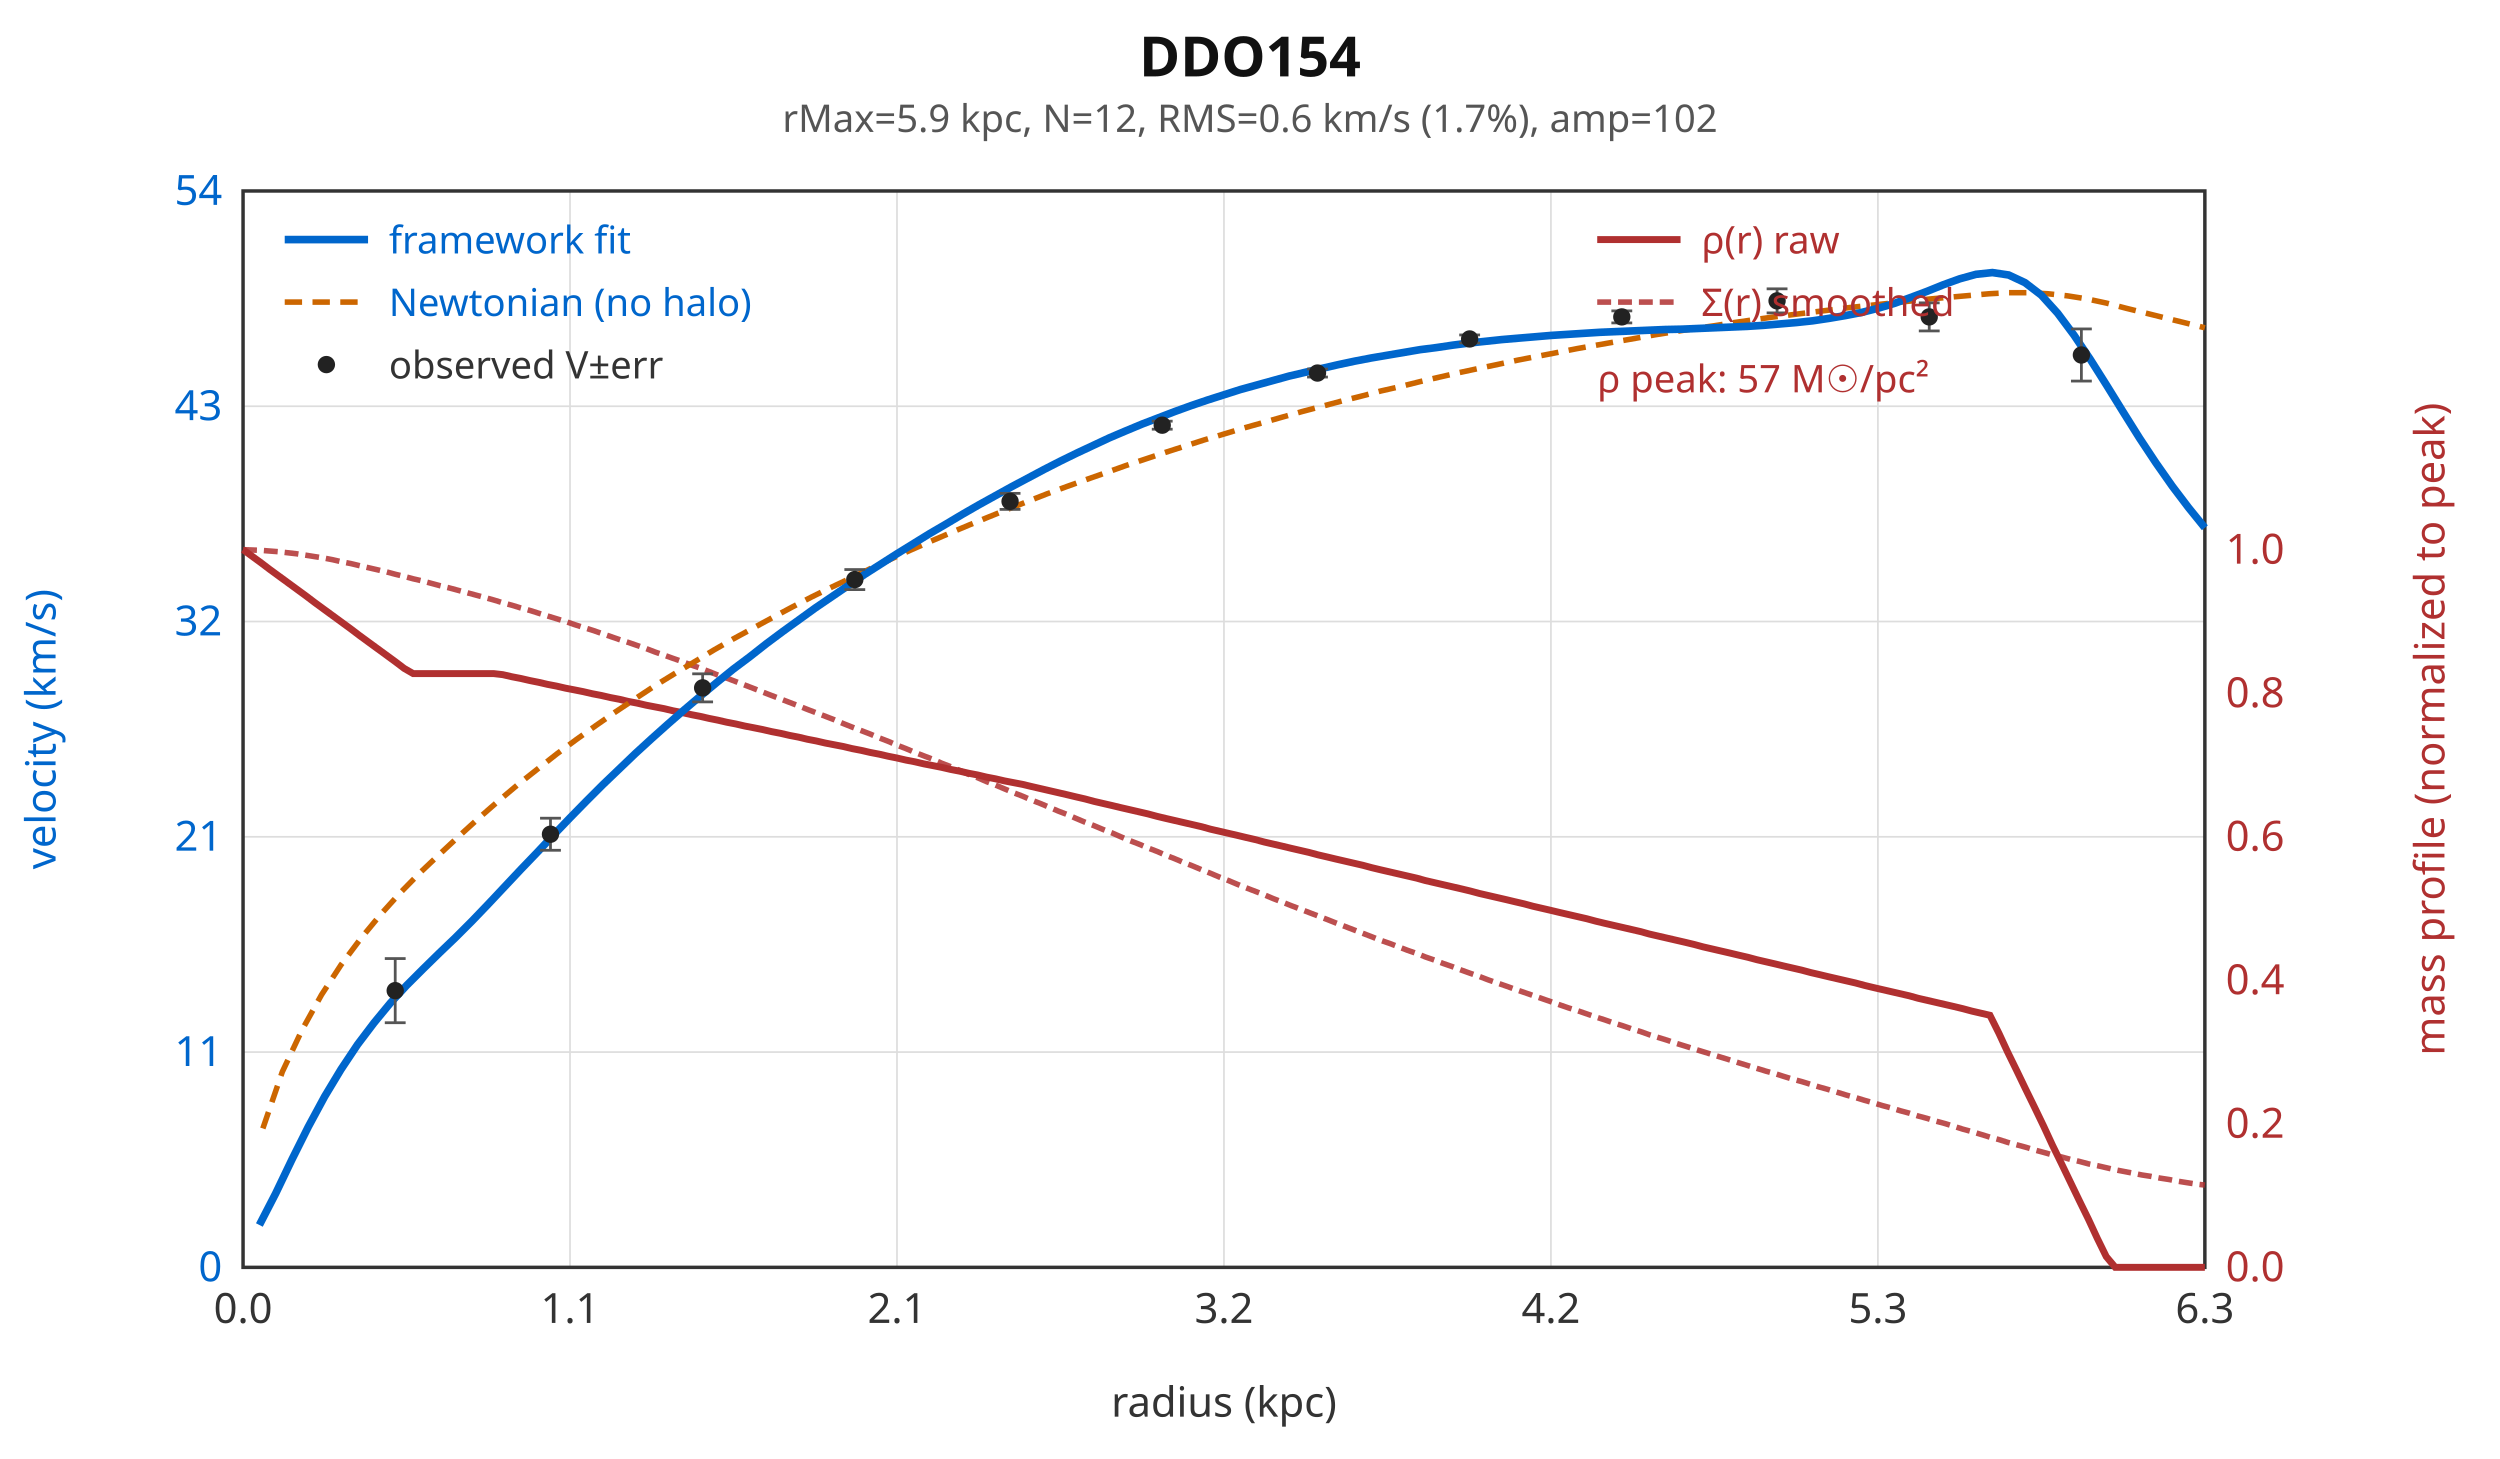
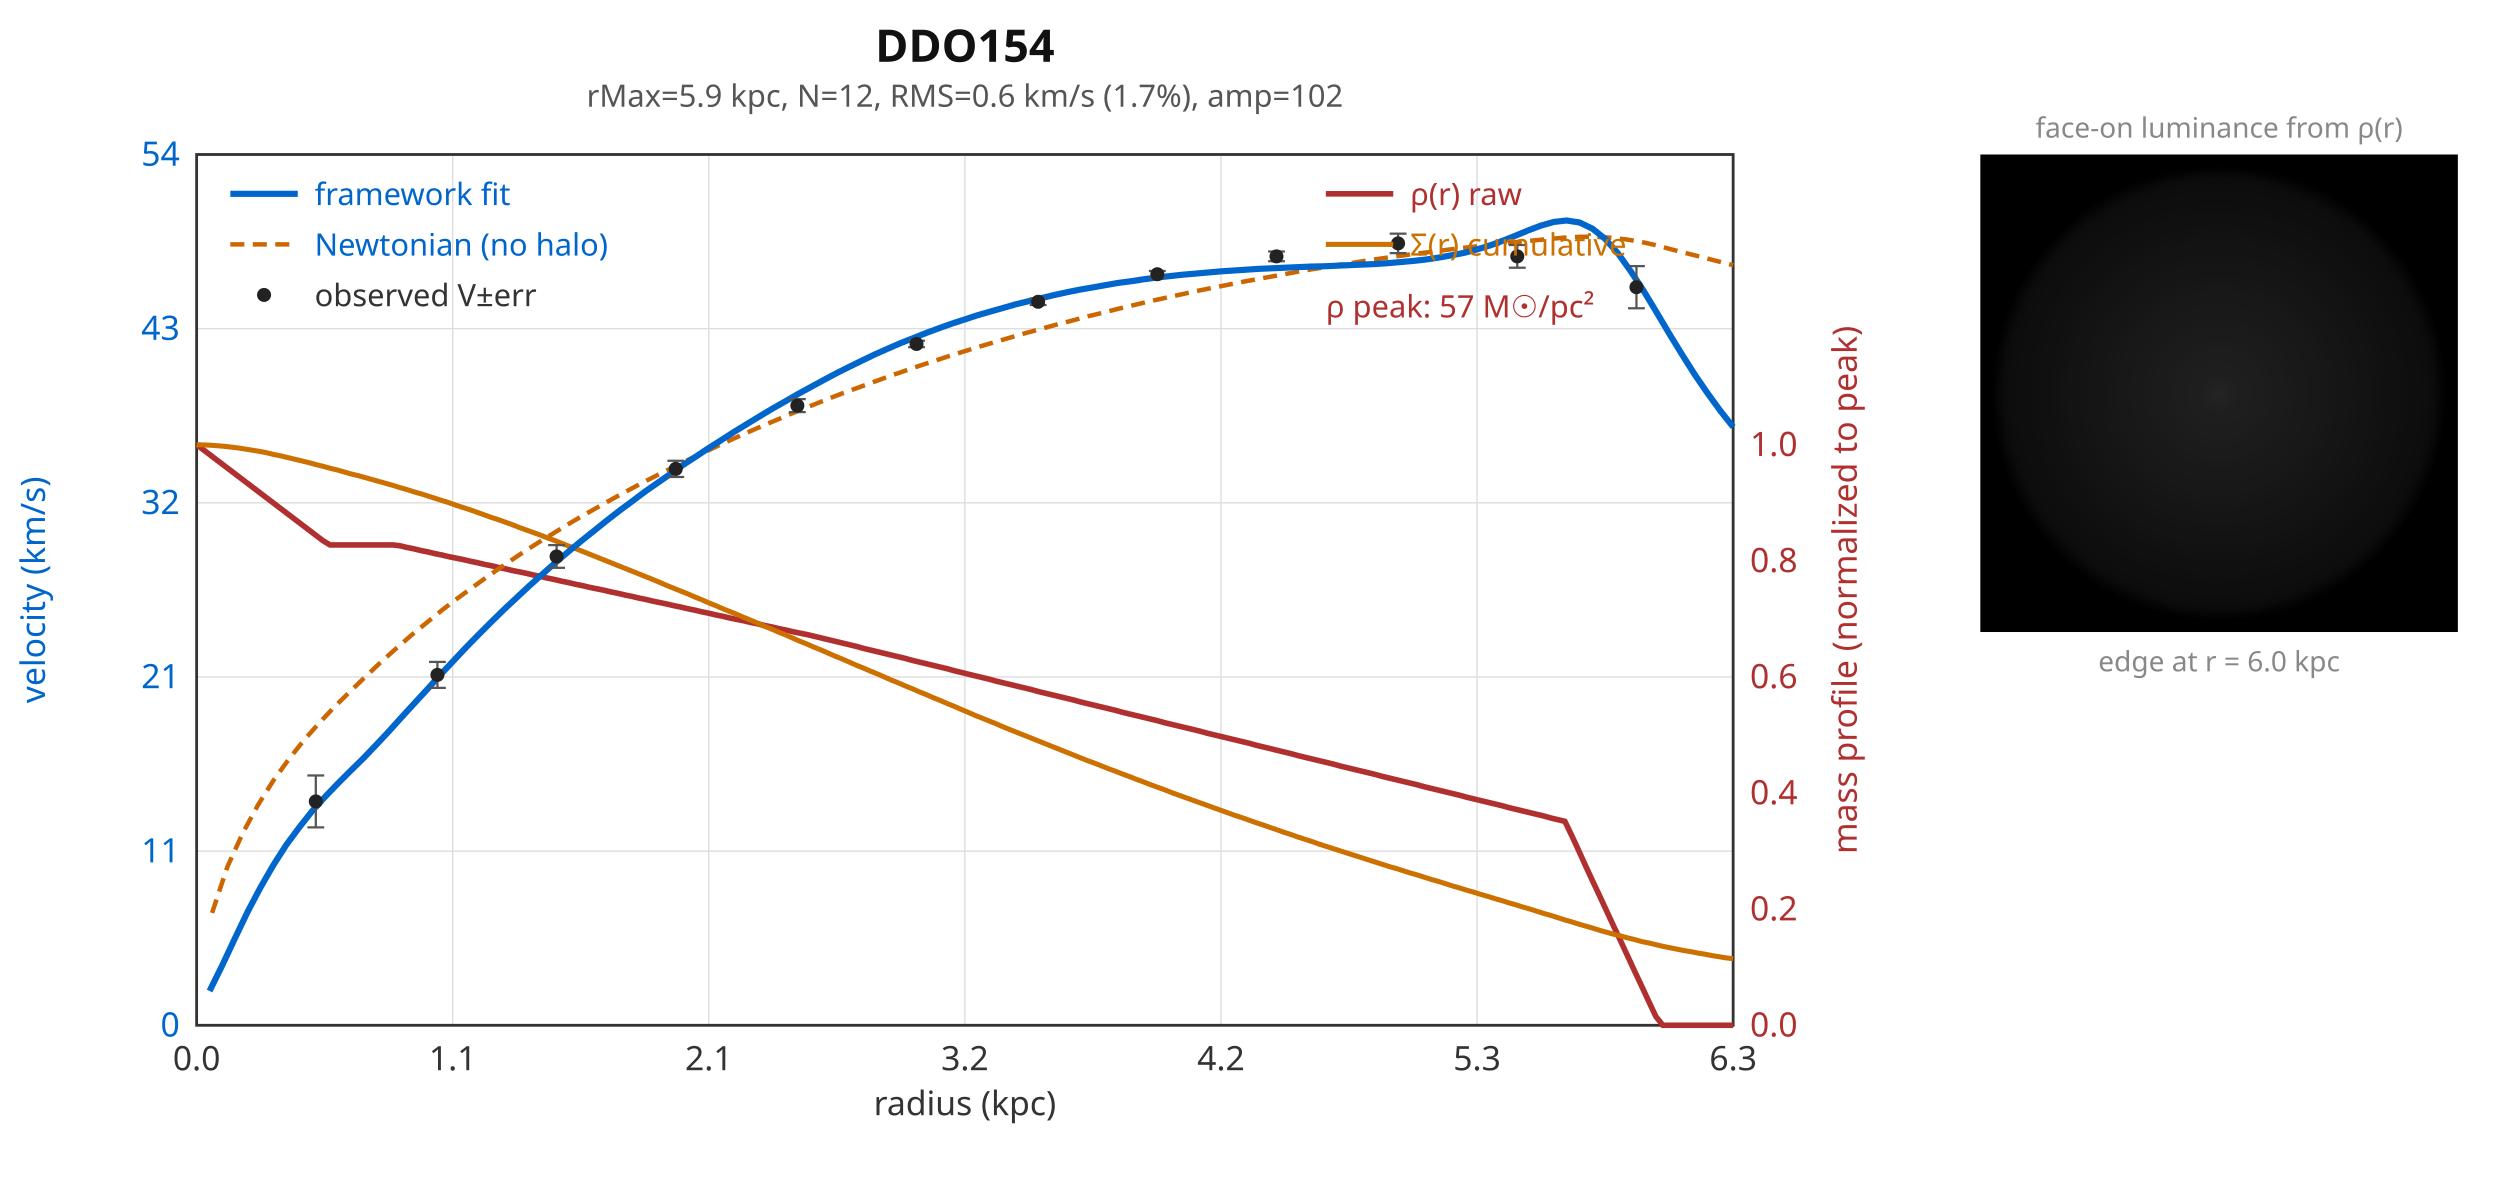
- <svg xmlns="http://www.w3.org/2000/svg" viewBox="0 0 720 420" width="720" height="420" font-family="sans-serif" font-size="12">
+ <svg xmlns="http://www.w3.org/2000/svg" viewBox="0 0 890 420" width="890" height="420" font-family="sans-serif" font-size="12">
  <style>
  .ax { stroke: #333; stroke-width: 1; fill: none; }
  .grid { stroke: #ddd; stroke-width: 0.5; fill: none; }
  .lbl { fill: #333; }
  .lbl-l { fill: #0066cc; }
  .lbl-r { fill: #b03030; }
+   .lbl-s { fill: #cc7000; }
  .obs { fill: #222; }
  .err { stroke: #555; stroke-width: 0.8; fill: none; }
  .fw { stroke: #0066cc; stroke-width: 2.2; fill: none; }
  .nt { stroke: #cc6600; stroke-width: 1.6; fill: none; stroke-dasharray: 5,3; }
  .rho { stroke: #b03030; stroke-width: 2.0; fill: none; }
-   .sig { stroke: #b03030; stroke-width: 1.6; fill: none; stroke-dasharray: 4,2; opacity: 0.85; }
+   .sig { stroke: #cc7000; stroke-width: 1.8; fill: none; }
  .title { fill: #111; font-size: 16px; font-weight: 600; }
  .subtitle { fill: #555; font-size: 11px; }
  .legend { font-size: 11px; }
+   .preview-bg { fill: #000; }
+   .preview-lbl { fill: #888; font-size: 10px; }
</style>
-   <text x="360.0" y="22" text-anchor="middle" class="title">DDO154</text>
-   <text x="360.0" y="38" text-anchor="middle" class="subtitle">rMax=5.9 kpc, N=12, RMS=0.6 km/s (1.7%), amp=102</text>
-   <line x1="70" y1="365.0" x2="635" y2="365.0" class="grid" />
+   <text x="343.5" y="22" text-anchor="middle" class="title">DDO154</text>
+   <text x="343.5" y="38" text-anchor="middle" class="subtitle">rMax=5.9 kpc, N=12, RMS=0.6 km/s (1.7%), amp=102</text>
+   <line x1="70" y1="365.0" x2="617" y2="365.0" class="grid" />
  <text x="64" y="369.0" text-anchor="end" class="lbl-l">0</text>
-   <line x1="70" y1="303.0" x2="635" y2="303.0" class="grid" />
+   <line x1="70" y1="303.0" x2="617" y2="303.0" class="grid" />
  <text x="64" y="307.0" text-anchor="end" class="lbl-l">11</text>
-   <line x1="70" y1="241" x2="635" y2="241" class="grid" />
+   <line x1="70" y1="241" x2="617" y2="241" class="grid" />
  <text x="64" y="245" text-anchor="end" class="lbl-l">21</text>
-   <line x1="70" y1="179.0" x2="635" y2="179.0" class="grid" />
+   <line x1="70" y1="179.0" x2="617" y2="179.0" class="grid" />
  <text x="64" y="183.0" text-anchor="end" class="lbl-l">32</text>
-   <line x1="70" y1="117" x2="635" y2="117" class="grid" />
+   <line x1="70" y1="117" x2="617" y2="117" class="grid" />
  <text x="64" y="121" text-anchor="end" class="lbl-l">43</text>
-   <line x1="70" y1="55.0" x2="635" y2="55.0" class="grid" />
+   <line x1="70" y1="55.0" x2="617" y2="55.0" class="grid" />
  <text x="64" y="59.0" text-anchor="end" class="lbl-l">54</text>
-   <text x="641" y="369.0" text-anchor="start" class="lbl-r">0.0</text>
-   <text x="641" y="327.667" text-anchor="start" class="lbl-r">0.2</text>
-   <text x="641" y="286.333" text-anchor="start" class="lbl-r">0.4</text>
-   <text x="641" y="245" text-anchor="start" class="lbl-r">0.6</text>
-   <text x="641" y="203.667" text-anchor="start" class="lbl-r">0.8</text>
-   <text x="641" y="162.333" text-anchor="start" class="lbl-r">1.0</text>
+   <text x="623" y="369.0" text-anchor="start" class="lbl-r">0.0</text>
+   <text x="623" y="327.667" text-anchor="start" class="lbl-r">0.2</text>
+   <text x="623" y="286.333" text-anchor="start" class="lbl-r">0.4</text>
+   <text x="623" y="245" text-anchor="start" class="lbl-r">0.6</text>
+   <text x="623" y="203.667" text-anchor="start" class="lbl-r">0.8</text>
+   <text x="623" y="162.333" text-anchor="start" class="lbl-r">1.0</text>
  <line x1="70.0" y1="55" x2="70.0" y2="365" class="grid" />
  <text x="70.0" y="381" text-anchor="middle" class="lbl">0.0</text>
-   <line x1="164.167" y1="55" x2="164.167" y2="365" class="grid" />
-   <text x="164.167" y="381" text-anchor="middle" class="lbl">1.1</text>
-   <line x1="258.333" y1="55" x2="258.333" y2="365" class="grid" />
-   <text x="258.333" y="381" text-anchor="middle" class="lbl">2.1</text>
-   <line x1="352.5" y1="55" x2="352.5" y2="365" class="grid" />
-   <text x="352.5" y="381" text-anchor="middle" class="lbl">3.2</text>
-   <line x1="446.667" y1="55" x2="446.667" y2="365" class="grid" />
-   <text x="446.667" y="381" text-anchor="middle" class="lbl">4.2</text>
-   <line x1="540.833" y1="55" x2="540.833" y2="365" class="grid" />
-   <text x="540.833" y="381" text-anchor="middle" class="lbl">5.3</text>
-   <line x1="635.0" y1="55" x2="635.0" y2="365" class="grid" />
-   <text x="635.0" y="381" text-anchor="middle" class="lbl">6.3</text>
-   <text x="352.5" y="408" text-anchor="middle" class="lbl">radius (kpc)</text>
+   <line x1="161.167" y1="55" x2="161.167" y2="365" class="grid" />
+   <text x="161.167" y="381" text-anchor="middle" class="lbl">1.1</text>
+   <line x1="252.333" y1="55" x2="252.333" y2="365" class="grid" />
+   <text x="252.333" y="381" text-anchor="middle" class="lbl">2.1</text>
+   <line x1="343.5" y1="55" x2="343.5" y2="365" class="grid" />
+   <text x="343.5" y="381" text-anchor="middle" class="lbl">3.2</text>
+   <line x1="434.667" y1="55" x2="434.667" y2="365" class="grid" />
+   <text x="434.667" y="381" text-anchor="middle" class="lbl">4.2</text>
+   <line x1="525.833" y1="55" x2="525.833" y2="365" class="grid" />
+   <text x="525.833" y="381" text-anchor="middle" class="lbl">5.3</text>
+   <line x1="617.0" y1="55" x2="617.0" y2="365" class="grid" />
+   <text x="617.0" y="381" text-anchor="middle" class="lbl">6.3</text>
+   <text x="343.5" y="397" text-anchor="middle" class="lbl">radius (kpc)</text>
  <text x="16" y="210.0" text-anchor="middle" class="lbl-l" transform="rotate(-90, 16, 210.0)">velocity (km/s)</text>
-   <text x="704" y="210.0" text-anchor="middle" class="lbl-r" transform="rotate(-90, 704, 210.0)">mass profile (normalized to peak)</text>
-   <rect x="70" y="55" width="565" height="310" class="ax" />
-   <path d="M 70.0,158.3 L 72.6,160.2 L 75.2,162.1 L 77.7,164.0 L 80.3,165.9 L 82.9,167.8 L 85.5,169.7 L 88.1,171.6 L 90.6,173.5 L 93.2,175.4 L 95.8,177.3 L 98.4,179.2 L 101.0,181.1 L 103.5,183.0 L 106.1,184.9 L 108.7,186.8 L 111.3,188.7 L 113.9,190.6 L 116.4,192.5 L 119.0,194.0 L 121.6,194.0 L 124.2,194.0 L 126.8,194.0 L 129.3,194.0 L 131.9,194.0 L 134.5,194.0 L 137.1,194.0 L 139.7,194.0 L 142.2,194.0 L 144.8,194.3 L 147.4,194.9 L 150.0,195.4 L 152.6,196.0 L 155.1,196.5 L 157.7,197.1 L 160.3,197.6 L 162.9,198.2 L 165.5,198.7 L 168.0,199.2 L 170.6,199.8 L 173.2,200.3 L 175.8,200.9 L 178.4,201.4 L 180.9,202.0 L 183.5,202.5 L 186.1,203.1 L 188.7,203.6 L 191.3,204.1 L 193.8,204.7 L 196.4,205.2 L 199.0,205.8 L 201.6,206.3 L 204.2,206.9 L 206.7,207.4 L 209.3,208.0 L 211.9,208.5 L 214.5,209.1 L 217.1,209.6 L 219.6,210.1 L 222.2,210.7 L 224.8,211.2 L 227.4,211.8 L 230.0,212.3 L 232.5,212.9 L 235.1,213.4 L 237.7,214.0 L 240.3,214.5 L 242.9,215.0 L 245.4,215.6 L 248.0,216.1 L 250.6,216.7 L 253.2,217.2 L 255.8,217.8 L 258.3,218.3 L 260.9,218.9 L 263.5,219.4 L 266.1,220.0 L 268.7,220.5 L 271.2,221.0 L 273.8,221.6 L 276.4,222.1 L 279.0,222.7 L 281.6,223.2 L 284.1,223.8 L 286.7,224.3 L 289.3,224.9 L 291.9,225.4 L 294.5,225.9 L 297.0,226.5 L 299.6,227.1 L 302.2,227.7 L 304.8,228.3 L 307.4,228.9 L 309.9,229.5 L 312.5,230.1 L 315.1,230.8 L 317.7,231.4 L 320.3,232.0 L 322.8,232.6 L 325.4,233.2 L 328.0,233.8 L 330.6,234.4 L 333.2,235.1 L 335.7,235.7 L 338.3,236.3 L 340.9,236.9 L 343.5,237.5 L 346.1,238.1 L 348.6,238.8 L 351.2,239.4 L 353.8,240.0 L 356.4,240.6 L 358.9,241.2 L 361.5,241.8 L 364.1,242.5 L 366.7,243.1 L 369.3,243.7 L 371.8,244.3 L 374.4,244.9 L 377.0,245.5 L 379.6,246.2 L 382.2,246.8 L 384.7,247.4 L 387.3,248.0 L 389.9,248.6 L 392.5,249.2 L 395.1,249.9 L 397.6,250.5 L 400.2,251.1 L 402.8,251.7 L 405.4,252.3 L 408.0,252.9 L 410.5,253.6 L 413.1,254.2 L 415.7,254.8 L 418.3,255.4 L 420.9,256.0 L 423.4,256.6 L 426.0,257.3 L 428.6,257.9 L 431.2,258.5 L 433.8,259.1 L 436.3,259.7 L 438.9,260.3 L 441.5,261.0 L 444.1,261.6 L 446.7,262.2 L 449.2,262.8 L 451.8,263.4 L 454.4,264.0 L 457.0,264.6 L 459.6,265.3 L 462.1,265.9 L 464.7,266.5 L 467.3,267.1 L 469.9,267.7 L 472.5,268.3 L 475.0,269.0 L 477.6,269.6 L 480.2,270.2 L 482.8,270.8 L 485.4,271.4 L 487.9,272.0 L 490.5,272.7 L 493.1,273.3 L 495.7,273.9 L 498.3,274.5 L 500.8,275.1 L 503.4,275.7 L 506.0,276.4 L 508.6,277.0 L 511.2,277.6 L 513.7,278.2 L 516.3,278.8 L 518.9,279.4 L 521.5,280.1 L 524.1,280.7 L 526.6,281.3 L 529.2,281.9 L 531.8,282.5 L 534.4,283.1 L 537.0,283.8 L 539.5,284.4 L 542.1,285.0 L 544.7,285.6 L 547.3,286.2 L 549.9,286.8 L 552.4,287.5 L 555.0,288.1 L 557.6,288.7 L 560.2,289.3 L 562.8,289.9 L 565.3,290.5 L 567.9,291.2 L 570.5,291.8 L 573.1,292.4 L 575.7,297.6 L 578.2,303.0 L 580.8,308.3 L 583.4,313.7 L 586.0,319.0 L 588.6,324.4 L 591.1,329.8 L 593.7,335.1 L 596.3,340.5 L 598.9,345.9 L 601.5,351.2 L 604.0,356.6 L 606.6,361.9 L 609.2,365.0 L 611.8,365.0 L 614.4,365.0 L 616.9,365.0 L 619.5,365.0 L 622.1,365.0 L 624.7,365.0 L 627.3,365.0 L 629.8,365.0 L 632.4,365.0 L 635.0,365.0" class="rho" />
-   <path d="M 70.0,158.3 L 72.6,158.4 L 75.2,158.5 L 77.7,158.7 L 80.3,158.9 L 82.9,159.2 L 85.5,159.5 L 88.1,159.9 L 90.6,160.3 L 93.2,160.7 L 95.8,161.2 L 98.4,161.8 L 101.0,162.3 L 103.5,162.9 L 106.1,163.5 L 108.7,164.1 L 111.3,164.7 L 113.9,165.4 L 116.4,166.0 L 119.0,166.7 L 121.6,167.3 L 124.2,168.0 L 126.8,168.7 L 129.3,169.3 L 131.9,170.0 L 134.5,170.7 L 137.1,171.4 L 139.7,172.1 L 142.2,172.8 L 144.8,173.6 L 147.4,174.3 L 150.0,175.1 L 152.6,175.8 L 155.1,176.6 L 157.7,177.4 L 160.3,178.2 L 162.9,179.0 L 165.5,179.9 L 168.0,180.7 L 170.6,181.5 L 173.2,182.4 L 175.8,183.3 L 178.4,184.2 L 180.9,185.0 L 183.5,185.9 L 186.1,186.8 L 188.7,187.8 L 191.3,188.7 L 193.8,189.6 L 196.4,190.5 L 199.0,191.5 L 201.6,192.4 L 204.2,193.4 L 206.7,194.4 L 209.3,195.3 L 211.9,196.3 L 214.5,197.3 L 217.1,198.3 L 219.6,199.3 L 222.2,200.3 L 224.8,201.3 L 227.4,202.3 L 230.0,203.3 L 232.5,204.3 L 235.1,205.3 L 237.7,206.3 L 240.3,207.3 L 242.9,208.4 L 245.4,209.4 L 248.0,210.4 L 250.6,211.4 L 253.2,212.5 L 255.8,213.5 L 258.3,214.6 L 260.9,215.6 L 263.5,216.7 L 266.1,217.7 L 268.7,218.7 L 271.2,219.8 L 273.8,220.8 L 276.4,221.9 L 279.0,223.0 L 281.6,224.0 L 284.1,225.1 L 286.7,226.1 L 289.3,227.2 L 291.9,228.3 L 294.5,229.3 L 297.0,230.4 L 299.6,231.4 L 302.2,232.5 L 304.8,233.6 L 307.4,234.6 L 309.9,235.7 L 312.5,236.8 L 315.1,237.8 L 317.7,238.9 L 320.3,239.9 L 322.8,241.0 L 325.4,242.1 L 328.0,243.1 L 330.6,244.2 L 333.2,245.2 L 335.7,246.3 L 338.3,247.3 L 340.9,248.4 L 343.5,249.4 L 346.1,250.5 L 348.6,251.5 L 351.2,252.6 L 353.8,253.6 L 356.4,254.7 L 358.9,255.7 L 361.5,256.7 L 364.1,257.7 L 366.7,258.8 L 369.3,259.8 L 371.8,260.8 L 374.4,261.8 L 377.0,262.8 L 379.6,263.8 L 382.2,264.8 L 384.7,265.8 L 387.3,266.8 L 389.9,267.8 L 392.5,268.8 L 395.1,269.8 L 397.6,270.8 L 400.2,271.7 L 402.8,272.7 L 405.4,273.7 L 408.0,274.6 L 410.5,275.6 L 413.1,276.5 L 415.7,277.5 L 418.3,278.4 L 420.9,279.4 L 423.4,280.3 L 426.0,281.2 L 428.6,282.2 L 431.2,283.1 L 433.8,284.0 L 436.3,284.9 L 438.9,285.8 L 441.5,286.7 L 444.1,287.6 L 446.7,288.5 L 449.2,289.4 L 451.8,290.3 L 454.4,291.1 L 457.0,292.0 L 459.6,292.9 L 462.1,293.7 L 464.7,294.6 L 467.3,295.4 L 469.9,296.3 L 472.5,297.1 L 475.0,298.0 L 477.6,298.8 L 480.2,299.6 L 482.8,300.5 L 485.4,301.3 L 487.9,302.1 L 490.5,302.9 L 493.1,303.7 L 495.7,304.5 L 498.3,305.3 L 500.8,306.1 L 503.4,306.9 L 506.0,307.7 L 508.6,308.5 L 511.2,309.2 L 513.7,310.0 L 516.3,310.8 L 518.9,311.5 L 521.5,312.3 L 524.1,313.1 L 526.6,313.8 L 529.2,314.6 L 531.8,315.4 L 534.4,316.1 L 537.0,316.9 L 539.5,317.6 L 542.1,318.4 L 544.7,319.1 L 547.3,319.9 L 549.9,320.6 L 552.4,321.4 L 555.0,322.1 L 557.6,322.9 L 560.2,323.6 L 562.8,324.4 L 565.3,325.2 L 567.9,325.9 L 570.5,326.7 L 573.1,327.5 L 575.7,328.2 L 578.2,329.0 L 580.8,329.7 L 583.4,330.4 L 586.0,331.2 L 588.6,331.9 L 591.1,332.6 L 593.7,333.2 L 596.3,333.9 L 598.9,334.5 L 601.5,335.2 L 604.0,335.7 L 606.6,336.3 L 609.2,336.9 L 611.8,337.4 L 614.4,337.9 L 616.9,338.4 L 619.5,338.8 L 622.1,339.3 L 624.7,339.7 L 627.3,340.2 L 629.8,340.6 L 632.4,341.0 L 635.0,341.3" class="sig" />
-   <path d="M 75.7,325.0 L 81.3,308.7 L 87.0,296.6 L 92.6,286.5 L 98.2,277.9 L 103.9,270.3 L 109.6,263.4 L 115.2,257.2 L 120.8,251.5 L 126.5,246.1 L 132.2,240.8 L 137.8,235.7 L 143.4,230.8 L 149.1,226.0 L 154.8,221.5 L 160.4,217.1 L 166.1,212.9 L 171.7,208.9 L 177.3,205.0 L 183.0,201.2 L 188.6,197.5 L 194.3,194.0 L 200.0,190.6 L 205.6,187.2 L 211.2,184.0 L 216.9,180.9 L 222.6,177.8 L 228.2,174.8 L 233.8,171.9 L 239.5,169.1 L 245.2,166.4 L 250.8,163.7 L 256.4,161.1 L 262.1,158.5 L 267.8,156.0 L 273.4,153.6 L 279.1,151.2 L 284.7,148.9 L 290.4,146.6 L 296.0,144.4 L 301.6,142.2 L 307.3,140.1 L 312.9,138.1 L 318.6,136.1 L 324.2,134.1 L 329.9,132.2 L 335.6,130.3 L 341.2,128.5 L 346.8,126.7 L 352.5,125.0 L 358.1,123.3 L 363.8,121.7 L 369.4,120.1 L 375.1,118.5 L 380.8,117.0 L 386.4,115.5 L 392.0,114.1 L 397.7,112.6 L 403.4,111.3 L 409.0,109.9 L 414.6,108.6 L 420.3,107.3 L 425.9,106.1 L 431.6,104.9 L 437.2,103.7 L 442.9,102.6 L 448.6,101.5 L 454.2,100.4 L 459.8,99.4 L 465.5,98.4 L 471.2,97.4 L 476.8,96.4 L 482.5,95.5 L 488.1,94.6 L 493.8,93.8 L 499.4,92.9 L 505.0,92.1 L 510.7,91.3 L 516.4,90.6 L 522.0,89.9 L 527.7,89.2 L 533.3,88.5 L 539.0,87.9 L 544.6,87.3 L 550.2,86.7 L 555.9,86.1 L 561.5,85.6 L 567.2,85.1 L 572.9,84.6 L 578.5,84.3 L 584.1,84.3 L 589.8,84.6 L 595.4,85.2 L 601.1,86.1 L 606.7,87.3 L 612.4,88.8 L 618.1,90.2 L 623.7,91.6 L 629.4,93.0 L 635.0,94.4" class="nt" />
-   <path d="M 74.7,352.8 L 79.4,343.7 L 84.1,333.9 L 88.8,324.5 L 93.5,315.8 L 98.2,308.0 L 103.0,300.8 L 107.7,294.6 L 112.4,288.9 L 117.1,283.8 L 121.8,279.1 L 126.5,274.5 L 131.2,270.0 L 135.9,265.3 L 140.6,260.4 L 145.3,255.4 L 150.0,250.4 L 154.8,245.4 L 159.5,240.4 L 164.2,235.5 L 168.9,230.7 L 173.6,226.0 L 178.3,221.5 L 183.0,217.0 L 187.7,212.7 L 192.4,208.5 L 197.1,204.4 L 201.8,200.4 L 206.5,196.5 L 211.2,192.7 L 216.0,189.1 L 220.7,185.4 L 225.4,181.9 L 230.1,178.5 L 234.8,175.1 L 239.5,171.9 L 244.2,168.7 L 248.9,165.5 L 253.6,162.5 L 258.3,159.5 L 263.0,156.6 L 267.7,153.7 L 272.5,150.9 L 277.2,148.1 L 281.9,145.4 L 286.6,142.8 L 291.3,140.2 L 296.0,137.7 L 300.7,135.2 L 305.4,132.8 L 310.1,130.5 L 314.8,128.3 L 319.5,126.1 L 324.2,124.1 L 329.0,122.1 L 333.7,120.3 L 338.4,118.5 L 343.1,116.8 L 347.8,115.2 L 352.5,113.7 L 357.2,112.2 L 361.9,110.9 L 366.6,109.6 L 371.3,108.3 L 376.0,107.2 L 380.7,106.1 L 385.5,105.0 L 390.2,104.0 L 394.9,103.1 L 399.6,102.3 L 404.3,101.5 L 409.0,100.7 L 413.7,100.1 L 418.4,99.4 L 423.1,98.8 L 427.8,98.3 L 432.5,97.8 L 437.2,97.4 L 442.0,97.0 L 446.7,96.6 L 451.4,96.3 L 456.1,96.0 L 460.8,95.7 L 465.5,95.5 L 470.2,95.3 L 474.9,95.1 L 479.6,94.9 L 484.3,94.8 L 489.0,94.6 L 493.8,94.4 L 498.5,94.2 L 503.2,94.0 L 507.9,93.7 L 512.6,93.3 L 517.3,92.9 L 522.0,92.4 L 526.7,91.7 L 531.4,90.9 L 536.1,90.0 L 540.8,88.8 L 545.5,87.4 L 550.2,85.7 L 555.0,83.9 L 559.7,82.0 L 564.4,80.3 L 569.1,79.0 L 573.8,78.5 L 578.5,79.2 L 583.2,81.4 L 587.9,85.0 L 592.6,90.2 L 597.3,96.5 L 602.0,103.5 L 606.8,111.1 L 611.5,118.7 L 616.2,126.2 L 620.9,133.3 L 625.6,140.0 L 630.3,146.2 L 635.0,152.0" class="fw" />
-   <line x1="113.822" y1="276.066" x2="113.822" y2="294.545" class="err" />
-   <line x1="110.822" y1="276.066" x2="116.822" y2="276.066" class="err" />
-   <line x1="110.822" y1="294.545" x2="116.822" y2="294.545" class="err" />
-   <circle cx="113.822" cy="285.306" r="2.5" class="obs" />
-   <line x1="158.538" y1="235.641" x2="158.538" y2="244.881" class="err" />
-   <line x1="155.538" y1="235.641" x2="161.538" y2="235.641" class="err" />
-   <line x1="155.538" y1="244.881" x2="161.538" y2="244.881" class="err" />
-   <circle cx="158.538" cy="240.261" r="2.5" class="obs" />
-   <line x1="202.36" y1="194.061" x2="202.36" y2="202.146" class="err" />
-   <line x1="199.36" y1="194.061" x2="205.36" y2="194.061" class="err" />
-   <line x1="199.36" y1="202.146" x2="205.36" y2="202.146" class="err" />
-   <circle cx="202.36" cy="198.104" r="2.5" class="obs" />
-   <line x1="246.182" y1="164.031" x2="246.182" y2="169.806" class="err" />
-   <line x1="243.182" y1="164.031" x2="249.182" y2="164.031" class="err" />
-   <line x1="243.182" y1="169.806" x2="249.182" y2="169.806" class="err" />
-   <circle cx="246.182" cy="166.919" r="2.5" class="obs" />
-   <line x1="290.899" y1="142.086" x2="290.899" y2="146.706" class="err" />
-   <line x1="287.899" y1="142.086" x2="293.899" y2="142.086" class="err" />
-   <line x1="287.899" y1="146.706" x2="293.899" y2="146.706" class="err" />
-   <circle cx="290.899" cy="144.396" r="2.5" class="obs" />
-   <line x1="334.721" y1="121.297" x2="334.721" y2="123.607" class="err" />
-   <line x1="331.721" y1="121.297" x2="337.721" y2="121.297" class="err" />
-   <line x1="331.721" y1="123.607" x2="337.721" y2="123.607" class="err" />
-   <circle cx="334.721" cy="122.452" r="2.5" class="obs" />
-   <line x1="379.437" y1="106.282" x2="379.437" y2="108.592" class="err" />
-   <line x1="376.437" y1="106.282" x2="382.437" y2="106.282" class="err" />
-   <line x1="376.437" y1="108.592" x2="382.437" y2="108.592" class="err" />
-   <circle cx="379.437" cy="107.437" r="2.5" class="obs" />
-   <line x1="423.259" y1="96.464" x2="423.259" y2="98.774" class="err" />
-   <line x1="420.259" y1="96.464" x2="426.259" y2="96.464" class="err" />
-   <line x1="420.259" y1="98.774" x2="426.259" y2="98.774" class="err" />
-   <circle cx="423.259" cy="97.619" r="2.5" class="obs" />
-   <line x1="467.081" y1="89.534" x2="467.081" y2="92.999" class="err" />
-   <line x1="464.081" y1="89.534" x2="470.081" y2="89.534" class="err" />
-   <line x1="464.081" y1="92.999" x2="470.081" y2="92.999" class="err" />
-   <circle cx="467.081" cy="91.267" r="2.5" class="obs" />
-   <line x1="511.797" y1="83.182" x2="511.797" y2="90.112" class="err" />
-   <line x1="508.797" y1="83.182" x2="514.797" y2="83.182" class="err" />
-   <line x1="508.797" y1="90.112" x2="514.797" y2="90.112" class="err" />
-   <circle cx="511.797" cy="86.647" r="2.5" class="obs" />
-   <line x1="555.619" y1="87.224" x2="555.619" y2="95.309" class="err" />
-   <line x1="552.619" y1="87.224" x2="558.619" y2="87.224" class="err" />
-   <line x1="552.619" y1="95.309" x2="558.619" y2="95.309" class="err" />
-   <circle cx="555.619" cy="91.267" r="2.5" class="obs" />
-   <line x1="599.441" y1="94.732" x2="599.441" y2="109.747" class="err" />
-   <line x1="596.441" y1="94.732" x2="602.441" y2="94.732" class="err" />
-   <line x1="596.441" y1="109.747" x2="602.441" y2="109.747" class="err" />
-   <circle cx="599.441" cy="102.239" r="2.5" class="obs" />
+   <text x="661" y="210.0" text-anchor="middle" class="lbl-r" transform="rotate(-90, 661, 210.0)">mass profile (normalized to peak)</text>
+   <rect x="70" y="55" width="547" height="310" class="ax" />
+   <path d="M 70.0,158.3 L 72.5,160.2 L 75.0,162.1 L 77.5,164.0 L 80.0,165.9 L 82.5,167.8 L 85.0,169.7 L 87.5,171.6 L 90.0,173.5 L 92.5,175.4 L 95.0,177.3 L 97.5,179.2 L 100.0,181.1 L 102.5,183.0 L 105.0,184.9 L 107.5,186.8 L 110.0,188.7 L 112.5,190.6 L 115.0,192.5 L 117.5,194.0 L 120.0,194.0 L 122.5,194.0 L 124.9,194.0 L 127.4,194.0 L 129.9,194.0 L 132.4,194.0 L 134.9,194.0 L 137.4,194.0 L 139.9,194.0 L 142.4,194.3 L 144.9,194.9 L 147.4,195.4 L 149.9,196.0 L 152.4,196.5 L 154.9,197.1 L 157.4,197.6 L 159.9,198.2 L 162.4,198.7 L 164.9,199.2 L 167.4,199.8 L 169.9,200.3 L 172.4,200.9 L 174.9,201.4 L 177.4,202.0 L 179.9,202.5 L 182.4,203.1 L 184.9,203.6 L 187.4,204.1 L 189.9,204.7 L 192.4,205.2 L 194.9,205.8 L 197.4,206.3 L 199.9,206.9 L 202.4,207.4 L 204.9,208.0 L 207.4,208.5 L 209.9,209.1 L 212.4,209.6 L 214.9,210.1 L 217.4,210.7 L 219.9,211.2 L 222.4,211.8 L 224.9,212.3 L 227.4,212.9 L 229.9,213.4 L 232.4,214.0 L 234.8,214.5 L 237.3,215.0 L 239.8,215.6 L 242.3,216.1 L 244.8,216.7 L 247.3,217.2 L 249.8,217.8 L 252.3,218.3 L 254.8,218.9 L 257.3,219.4 L 259.8,220.0 L 262.3,220.5 L 264.8,221.0 L 267.3,221.6 L 269.8,222.1 L 272.3,222.7 L 274.8,223.2 L 277.3,223.8 L 279.8,224.3 L 282.3,224.9 L 284.8,225.4 L 287.3,225.9 L 289.8,226.5 L 292.3,227.1 L 294.8,227.7 L 297.3,228.3 L 299.8,228.9 L 302.3,229.5 L 304.8,230.1 L 307.3,230.8 L 309.8,231.4 L 312.3,232.0 L 314.8,232.6 L 317.3,233.2 L 319.8,233.8 L 322.3,234.4 L 324.8,235.1 L 327.3,235.7 L 329.8,236.3 L 332.3,236.9 L 334.8,237.5 L 337.3,238.1 L 339.8,238.8 L 342.3,239.4 L 344.7,240.0 L 347.2,240.6 L 349.7,241.2 L 352.2,241.8 L 354.7,242.5 L 357.2,243.1 L 359.7,243.7 L 362.2,244.3 L 364.7,244.9 L 367.2,245.5 L 369.7,246.2 L 372.2,246.8 L 374.7,247.4 L 377.2,248.0 L 379.7,248.6 L 382.2,249.2 L 384.7,249.9 L 387.2,250.5 L 389.7,251.1 L 392.2,251.7 L 394.7,252.3 L 397.2,252.9 L 399.7,253.6 L 402.2,254.2 L 404.7,254.8 L 407.2,255.4 L 409.7,256.0 L 412.2,256.6 L 414.7,257.3 L 417.2,257.9 L 419.7,258.5 L 422.2,259.1 L 424.7,259.7 L 427.2,260.3 L 429.7,261.0 L 432.2,261.6 L 434.7,262.2 L 437.2,262.8 L 439.7,263.4 L 442.2,264.0 L 444.7,264.6 L 447.2,265.3 L 449.7,265.9 L 452.2,266.5 L 454.6,267.1 L 457.1,267.7 L 459.6,268.3 L 462.1,269.0 L 464.6,269.6 L 467.1,270.2 L 469.6,270.8 L 472.1,271.4 L 474.6,272.0 L 477.1,272.7 L 479.6,273.3 L 482.1,273.9 L 484.6,274.5 L 487.1,275.1 L 489.6,275.7 L 492.1,276.4 L 494.6,277.0 L 497.1,277.6 L 499.6,278.2 L 502.1,278.8 L 504.6,279.4 L 507.1,280.1 L 509.6,280.7 L 512.1,281.3 L 514.6,281.9 L 517.1,282.5 L 519.6,283.1 L 522.1,283.8 L 524.6,284.4 L 527.1,285.0 L 529.6,285.6 L 532.1,286.2 L 534.6,286.8 L 537.1,287.5 L 539.6,288.1 L 542.1,288.7 L 544.6,289.3 L 547.1,289.9 L 549.6,290.5 L 552.1,291.2 L 554.6,291.8 L 557.1,292.4 L 559.6,297.6 L 562.1,303.0 L 564.5,308.3 L 567.0,313.7 L 569.5,319.0 L 572.0,324.4 L 574.5,329.8 L 577.0,335.1 L 579.5,340.5 L 582.0,345.9 L 584.5,351.2 L 587.0,356.6 L 589.5,361.9 L 592.0,365.0 L 594.5,365.0 L 597.0,365.0 L 599.5,365.0 L 602.0,365.0 L 604.5,365.0 L 607.0,365.0 L 609.5,365.0 L 612.0,365.0 L 614.5,365.0 L 617.0,365.0" class="rho" />
+   <path d="M 70.0,158.3 L 72.5,158.4 L 75.0,158.5 L 77.5,158.7 L 80.0,158.9 L 82.5,159.2 L 85.0,159.5 L 87.5,159.9 L 90.0,160.3 L 92.5,160.7 L 95.0,161.2 L 97.5,161.8 L 100.0,162.3 L 102.5,162.9 L 105.0,163.5 L 107.5,164.1 L 110.0,164.7 L 112.5,165.4 L 115.0,166.0 L 117.5,166.7 L 120.0,167.3 L 122.5,168.0 L 124.9,168.7 L 127.4,169.3 L 129.9,170.0 L 132.4,170.7 L 134.9,171.4 L 137.4,172.1 L 139.9,172.8 L 142.4,173.6 L 144.9,174.3 L 147.4,175.1 L 149.9,175.8 L 152.4,176.6 L 154.9,177.4 L 157.4,178.2 L 159.9,179.0 L 162.4,179.9 L 164.9,180.7 L 167.4,181.5 L 169.9,182.4 L 172.4,183.3 L 174.9,184.2 L 177.4,185.0 L 179.9,185.9 L 182.4,186.8 L 184.9,187.8 L 187.4,188.7 L 189.9,189.6 L 192.4,190.5 L 194.9,191.5 L 197.4,192.4 L 199.9,193.4 L 202.4,194.4 L 204.9,195.3 L 207.4,196.3 L 209.9,197.3 L 212.4,198.3 L 214.9,199.3 L 217.4,200.3 L 219.9,201.3 L 222.4,202.3 L 224.9,203.3 L 227.4,204.3 L 229.9,205.3 L 232.4,206.3 L 234.8,207.3 L 237.3,208.4 L 239.8,209.4 L 242.3,210.4 L 244.8,211.4 L 247.3,212.5 L 249.8,213.5 L 252.3,214.6 L 254.8,215.6 L 257.3,216.7 L 259.8,217.7 L 262.3,218.7 L 264.8,219.8 L 267.3,220.8 L 269.8,221.9 L 272.3,223.0 L 274.8,224.0 L 277.3,225.1 L 279.8,226.1 L 282.3,227.2 L 284.8,228.3 L 287.3,229.3 L 289.8,230.4 L 292.3,231.4 L 294.8,232.5 L 297.3,233.6 L 299.8,234.6 L 302.3,235.7 L 304.8,236.8 L 307.3,237.8 L 309.8,238.9 L 312.3,239.9 L 314.8,241.0 L 317.3,242.1 L 319.8,243.1 L 322.3,244.2 L 324.8,245.2 L 327.3,246.3 L 329.8,247.3 L 332.3,248.4 L 334.8,249.4 L 337.3,250.5 L 339.8,251.5 L 342.3,252.6 L 344.7,253.6 L 347.2,254.7 L 349.7,255.7 L 352.2,256.7 L 354.7,257.7 L 357.2,258.8 L 359.7,259.8 L 362.2,260.8 L 364.7,261.8 L 367.2,262.8 L 369.7,263.8 L 372.2,264.8 L 374.7,265.8 L 377.2,266.8 L 379.7,267.8 L 382.2,268.8 L 384.7,269.8 L 387.2,270.8 L 389.7,271.7 L 392.2,272.7 L 394.7,273.7 L 397.2,274.6 L 399.7,275.6 L 402.2,276.5 L 404.7,277.5 L 407.2,278.4 L 409.7,279.4 L 412.2,280.3 L 414.7,281.2 L 417.2,282.2 L 419.7,283.1 L 422.2,284.0 L 424.7,284.9 L 427.2,285.8 L 429.7,286.7 L 432.2,287.6 L 434.7,288.5 L 437.2,289.4 L 439.7,290.3 L 442.2,291.1 L 444.7,292.0 L 447.2,292.9 L 449.7,293.7 L 452.2,294.6 L 454.6,295.4 L 457.1,296.3 L 459.6,297.1 L 462.1,298.0 L 464.6,298.8 L 467.1,299.6 L 469.6,300.5 L 472.1,301.3 L 474.6,302.1 L 477.1,302.9 L 479.6,303.7 L 482.1,304.5 L 484.6,305.3 L 487.1,306.1 L 489.6,306.9 L 492.1,307.7 L 494.6,308.5 L 497.1,309.2 L 499.6,310.0 L 502.1,310.8 L 504.6,311.5 L 507.1,312.3 L 509.6,313.1 L 512.1,313.8 L 514.6,314.6 L 517.1,315.4 L 519.6,316.1 L 522.1,316.9 L 524.6,317.6 L 527.1,318.4 L 529.6,319.1 L 532.1,319.9 L 534.6,320.6 L 537.1,321.4 L 539.6,322.1 L 542.1,322.9 L 544.6,323.6 L 547.1,324.4 L 549.6,325.2 L 552.1,325.9 L 554.6,326.7 L 557.1,327.5 L 559.6,328.2 L 562.1,329.0 L 564.5,329.7 L 567.0,330.4 L 569.5,331.2 L 572.0,331.9 L 574.5,332.6 L 577.0,333.2 L 579.5,333.9 L 582.0,334.5 L 584.5,335.2 L 587.0,335.7 L 589.5,336.3 L 592.0,336.9 L 594.5,337.4 L 597.0,337.9 L 599.5,338.4 L 602.0,338.8 L 604.5,339.3 L 607.0,339.7 L 609.5,340.2 L 612.0,340.6 L 614.5,341.0 L 617.0,341.3" class="sig" />
+   <path d="M 75.5,325.0 L 80.9,308.7 L 86.4,296.6 L 91.9,286.5 L 97.3,277.9 L 102.8,270.3 L 108.3,263.4 L 113.8,257.2 L 119.2,251.5 L 124.7,246.1 L 130.2,240.8 L 135.6,235.7 L 141.1,230.8 L 146.6,226.0 L 152.1,221.5 L 157.5,217.1 L 163.0,212.9 L 168.5,208.9 L 173.9,205.0 L 179.4,201.2 L 184.9,197.5 L 190.3,194.0 L 195.8,190.6 L 201.3,187.2 L 206.7,184.0 L 212.2,180.9 L 217.7,177.8 L 223.2,174.8 L 228.6,171.9 L 234.1,169.1 L 239.6,166.4 L 245.0,163.7 L 250.5,161.1 L 256.0,158.5 L 261.5,156.0 L 266.9,153.6 L 272.4,151.2 L 277.9,148.9 L 283.3,146.6 L 288.8,144.4 L 294.3,142.2 L 299.7,140.1 L 305.2,138.1 L 310.7,136.1 L 316.1,134.1 L 321.6,132.2 L 327.1,130.3 L 332.6,128.5 L 338.0,126.7 L 343.5,125.0 L 349.0,123.3 L 354.4,121.7 L 359.9,120.1 L 365.4,118.5 L 370.9,117.0 L 376.3,115.5 L 381.8,114.1 L 387.3,112.6 L 392.7,111.3 L 398.2,109.9 L 403.7,108.6 L 409.1,107.3 L 414.6,106.1 L 420.1,104.9 L 425.5,103.7 L 431.0,102.6 L 436.5,101.5 L 442.0,100.4 L 447.4,99.4 L 452.9,98.4 L 458.4,97.4 L 463.8,96.4 L 469.3,95.5 L 474.8,94.6 L 480.2,93.8 L 485.7,92.9 L 491.2,92.1 L 496.7,91.3 L 502.1,90.6 L 507.6,89.9 L 513.1,89.2 L 518.5,88.5 L 524.0,87.9 L 529.5,87.3 L 535.0,86.7 L 540.4,86.1 L 545.9,85.6 L 551.4,85.1 L 556.8,84.6 L 562.3,84.3 L 567.8,84.3 L 573.2,84.6 L 578.7,85.2 L 584.2,86.1 L 589.6,87.3 L 595.1,88.8 L 600.6,90.2 L 606.1,91.6 L 611.5,93.0 L 617.0,94.4" class="nt" />
+   <path d="M 74.6,352.8 L 79.1,343.7 L 83.7,333.9 L 88.2,324.5 L 92.8,315.8 L 97.3,308.0 L 101.9,300.8 L 106.5,294.6 L 111.0,288.9 L 115.6,283.8 L 120.1,279.1 L 124.7,274.5 L 129.3,270.0 L 133.8,265.3 L 138.4,260.4 L 142.9,255.4 L 147.5,250.4 L 152.1,245.4 L 156.6,240.4 L 161.2,235.5 L 165.7,230.7 L 170.3,226.0 L 174.8,221.5 L 179.4,217.0 L 184.0,212.7 L 188.5,208.5 L 193.1,204.4 L 197.6,200.4 L 202.2,196.5 L 206.8,192.7 L 211.3,189.1 L 215.9,185.4 L 220.4,181.9 L 225.0,178.5 L 229.5,175.1 L 234.1,171.9 L 238.7,168.7 L 243.2,165.5 L 247.8,162.5 L 252.3,159.5 L 256.9,156.6 L 261.4,153.7 L 266.0,150.9 L 270.6,148.1 L 275.1,145.4 L 279.7,142.8 L 284.2,140.2 L 288.8,137.7 L 293.4,135.2 L 297.9,132.8 L 302.5,130.5 L 307.0,128.3 L 311.6,126.1 L 316.1,124.1 L 320.7,122.1 L 325.3,120.3 L 329.8,118.5 L 334.4,116.8 L 338.9,115.2 L 343.5,113.7 L 348.1,112.2 L 352.6,110.9 L 357.2,109.6 L 361.7,108.3 L 366.3,107.2 L 370.8,106.1 L 375.4,105.0 L 380.0,104.0 L 384.5,103.1 L 389.1,102.3 L 393.6,101.5 L 398.2,100.7 L 402.8,100.1 L 407.3,99.4 L 411.9,98.8 L 416.4,98.3 L 421.0,97.8 L 425.6,97.4 L 430.1,97.0 L 434.7,96.6 L 439.2,96.3 L 443.8,96.0 L 448.3,95.7 L 452.9,95.5 L 457.5,95.3 L 462.0,95.1 L 466.6,94.9 L 471.1,94.8 L 475.7,94.6 L 480.2,94.4 L 484.8,94.2 L 489.4,94.0 L 493.9,93.7 L 498.5,93.3 L 503.0,92.9 L 507.6,92.4 L 512.2,91.7 L 516.7,90.9 L 521.3,90.0 L 525.8,88.8 L 530.4,87.4 L 535.0,85.7 L 539.5,83.9 L 544.1,82.0 L 548.6,80.3 L 553.2,79.0 L 557.7,78.5 L 562.3,79.2 L 566.9,81.4 L 571.4,85.0 L 576.0,90.2 L 580.5,96.5 L 585.1,103.5 L 589.7,111.1 L 594.2,118.7 L 598.8,126.2 L 603.3,133.3 L 607.9,140.0 L 612.4,146.2 L 617.0,152.0" class="fw" />
+   <line x1="112.426" y1="276.066" x2="112.426" y2="294.545" class="err" />
+   <line x1="109.426" y1="276.066" x2="115.426" y2="276.066" class="err" />
+   <line x1="109.426" y1="294.545" x2="115.426" y2="294.545" class="err" />
+   <circle cx="112.426" cy="285.306" r="2.5" class="obs" />
+   <line x1="155.718" y1="235.641" x2="155.718" y2="244.881" class="err" />
+   <line x1="152.718" y1="235.641" x2="158.718" y2="235.641" class="err" />
+   <line x1="152.718" y1="244.881" x2="158.718" y2="244.881" class="err" />
+   <circle cx="155.718" cy="240.261" r="2.5" class="obs" />
+   <line x1="198.144" y1="194.061" x2="198.144" y2="202.146" class="err" />
+   <line x1="195.144" y1="194.061" x2="201.144" y2="194.061" class="err" />
+   <line x1="195.144" y1="202.146" x2="201.144" y2="202.146" class="err" />
+   <circle cx="198.144" cy="198.104" r="2.5" class="obs" />
+   <line x1="240.569" y1="164.031" x2="240.569" y2="169.806" class="err" />
+   <line x1="237.569" y1="164.031" x2="243.569" y2="164.031" class="err" />
+   <line x1="237.569" y1="169.806" x2="243.569" y2="169.806" class="err" />
+   <circle cx="240.569" cy="166.919" r="2.5" class="obs" />
+   <line x1="283.861" y1="142.086" x2="283.861" y2="146.706" class="err" />
+   <line x1="280.861" y1="142.086" x2="286.861" y2="142.086" class="err" />
+   <line x1="280.861" y1="146.706" x2="286.861" y2="146.706" class="err" />
+   <circle cx="283.861" cy="144.396" r="2.5" class="obs" />
+   <line x1="326.287" y1="121.297" x2="326.287" y2="123.607" class="err" />
+   <line x1="323.287" y1="121.297" x2="329.287" y2="121.297" class="err" />
+   <line x1="323.287" y1="123.607" x2="329.287" y2="123.607" class="err" />
+   <circle cx="326.287" cy="122.452" r="2.5" class="obs" />
+   <line x1="369.579" y1="106.282" x2="369.579" y2="108.592" class="err" />
+   <line x1="366.579" y1="106.282" x2="372.579" y2="106.282" class="err" />
+   <line x1="366.579" y1="108.592" x2="372.579" y2="108.592" class="err" />
+   <circle cx="369.579" cy="107.437" r="2.5" class="obs" />
+   <line x1="412.005" y1="96.464" x2="412.005" y2="98.774" class="err" />
+   <line x1="409.005" y1="96.464" x2="415.005" y2="96.464" class="err" />
+   <line x1="409.005" y1="98.774" x2="415.005" y2="98.774" class="err" />
+   <circle cx="412.005" cy="97.619" r="2.5" class="obs" />
+   <line x1="454.431" y1="89.534" x2="454.431" y2="92.999" class="err" />
+   <line x1="451.431" y1="89.534" x2="457.431" y2="89.534" class="err" />
+   <line x1="451.431" y1="92.999" x2="457.431" y2="92.999" class="err" />
+   <circle cx="454.431" cy="91.267" r="2.5" class="obs" />
+   <line x1="497.722" y1="83.182" x2="497.722" y2="90.112" class="err" />
+   <line x1="494.722" y1="83.182" x2="500.722" y2="83.182" class="err" />
+   <line x1="494.722" y1="90.112" x2="500.722" y2="90.112" class="err" />
+   <circle cx="497.722" cy="86.647" r="2.5" class="obs" />
+   <line x1="540.148" y1="87.224" x2="540.148" y2="95.309" class="err" />
+   <line x1="537.148" y1="87.224" x2="543.148" y2="87.224" class="err" />
+   <line x1="537.148" y1="95.309" x2="543.148" y2="95.309" class="err" />
+   <circle cx="540.148" cy="91.267" r="2.5" class="obs" />
+   <line x1="582.574" y1="94.732" x2="582.574" y2="109.747" class="err" />
+   <line x1="579.574" y1="94.732" x2="585.574" y2="94.732" class="err" />
+   <line x1="579.574" y1="109.747" x2="585.574" y2="109.747" class="err" />
+   <circle cx="582.574" cy="102.239" r="2.5" class="obs" />
  <g class="legend">
    <line x1="82" y1="69" x2="106" y2="69" class="fw" />
    <text x="112" y="73" class="lbl-l">framework fit</text>
    <line x1="82" y1="87" x2="106" y2="87" class="nt" />
    <text x="112" y="91" class="lbl-l">Newtonian (no halo)</text>
    <circle cx="94" cy="105" r="2.5" class="obs" />
    <text x="112" y="109" class="lbl">observed V±err</text>
  </g>
  <g class="legend">
-     <line x1="460" y1="69" x2="484" y2="69" class="rho" />
-     <text x="490" y="73" class="lbl-r">ρ(r) raw</text>
-     <line x1="460" y1="87" x2="484" y2="87" class="sig" />
-     <text x="490" y="91" class="lbl-r">Σ(r) smoothed</text>
-     <text x="460" y="113" class="lbl-r">ρ peak: 57 M☉/pc²</text>
+     <line x1="472" y1="69" x2="496" y2="69" class="rho" />
+     <text x="502" y="73" class="lbl-r">ρ(r) raw</text>
+     <line x1="472" y1="87" x2="496" y2="87" class="sig" />
+     <text x="502" y="91" class="lbl-s">Σ(r) cumulative</text>
+     <text x="472" y="113" class="lbl-r">ρ peak: 57 M☉/pc²</text>
  </g>
+   <rect x="705" y="55" width="170" height="170" class="preview-bg" />
+   <defs>
+     <radialGradient id="g_DDO154" cx="0.5" cy="0.5" r="0.5">
+       <stop offset="0" stop-color="rgb(36,36,36)" />
+       <stop offset="0.031" stop-color="rgb(34,34,34)" />
+       <stop offset="0.062" stop-color="rgb(32,32,32)" />
+       <stop offset="0.094" stop-color="rgb(30,30,30)" />
+       <stop offset="0.125" stop-color="rgb(30,30,30)" />
+       <stop offset="0.156" stop-color="rgb(29,29,29)" />
+       <stop offset="0.188" stop-color="rgb(29,29,29)" />
+       <stop offset="0.219" stop-color="rgb(28,28,28)" />
+       <stop offset="0.25" stop-color="rgb(27,27,27)" />
+       <stop offset="0.281" stop-color="rgb(27,27,27)" />
+       <stop offset="0.312" stop-color="rgb(26,26,26)" />
+       <stop offset="0.344" stop-color="rgb(25,25,25)" />
+       <stop offset="0.375" stop-color="rgb(25,25,25)" />
+       <stop offset="0.406" stop-color="rgb(24,24,24)" />
+       <stop offset="0.438" stop-color="rgb(24,24,24)" />
+       <stop offset="0.469" stop-color="rgb(23,23,23)" />
+       <stop offset="0.5" stop-color="rgb(22,22,22)" />
+       <stop offset="0.531" stop-color="rgb(21,21,21)" />
+       <stop offset="0.562" stop-color="rgb(21,21,21)" />
+       <stop offset="0.594" stop-color="rgb(20,20,20)" />
+       <stop offset="0.625" stop-color="rgb(19,19,19)" />
+       <stop offset="0.656" stop-color="rgb(19,19,19)" />
+       <stop offset="0.688" stop-color="rgb(18,18,18)" />
+       <stop offset="0.719" stop-color="rgb(17,17,17)" />
+       <stop offset="0.75" stop-color="rgb(16,16,16)" />
+       <stop offset="0.781" stop-color="rgb(16,16,16)" />
+       <stop offset="0.812" stop-color="rgb(15,15,15)" />
+       <stop offset="0.844" stop-color="rgb(14,14,14)" />
+       <stop offset="0.875" stop-color="rgb(14,14,14)" />
+       <stop offset="0.906" stop-color="rgb(13,13,13)" />
+       <stop offset="0.938" stop-color="rgb(12,12,12)" />
+       <stop offset="0.969" stop-color="rgb(6,6,6)" />
+       <stop offset="1" stop-color="rgb(0,0,0)" />
+     </radialGradient>
+   </defs>
+   <circle cx="790.0" cy="140.0" r="81.0" fill="url(#g_DDO154)" />
+   <text x="790.0" y="49" text-anchor="middle" class="preview-lbl">face-on luminance from ρ(r)</text>
+   <text x="790.0" y="239" text-anchor="middle" class="preview-lbl">edge at r = 6.0 kpc</text>
</svg>
